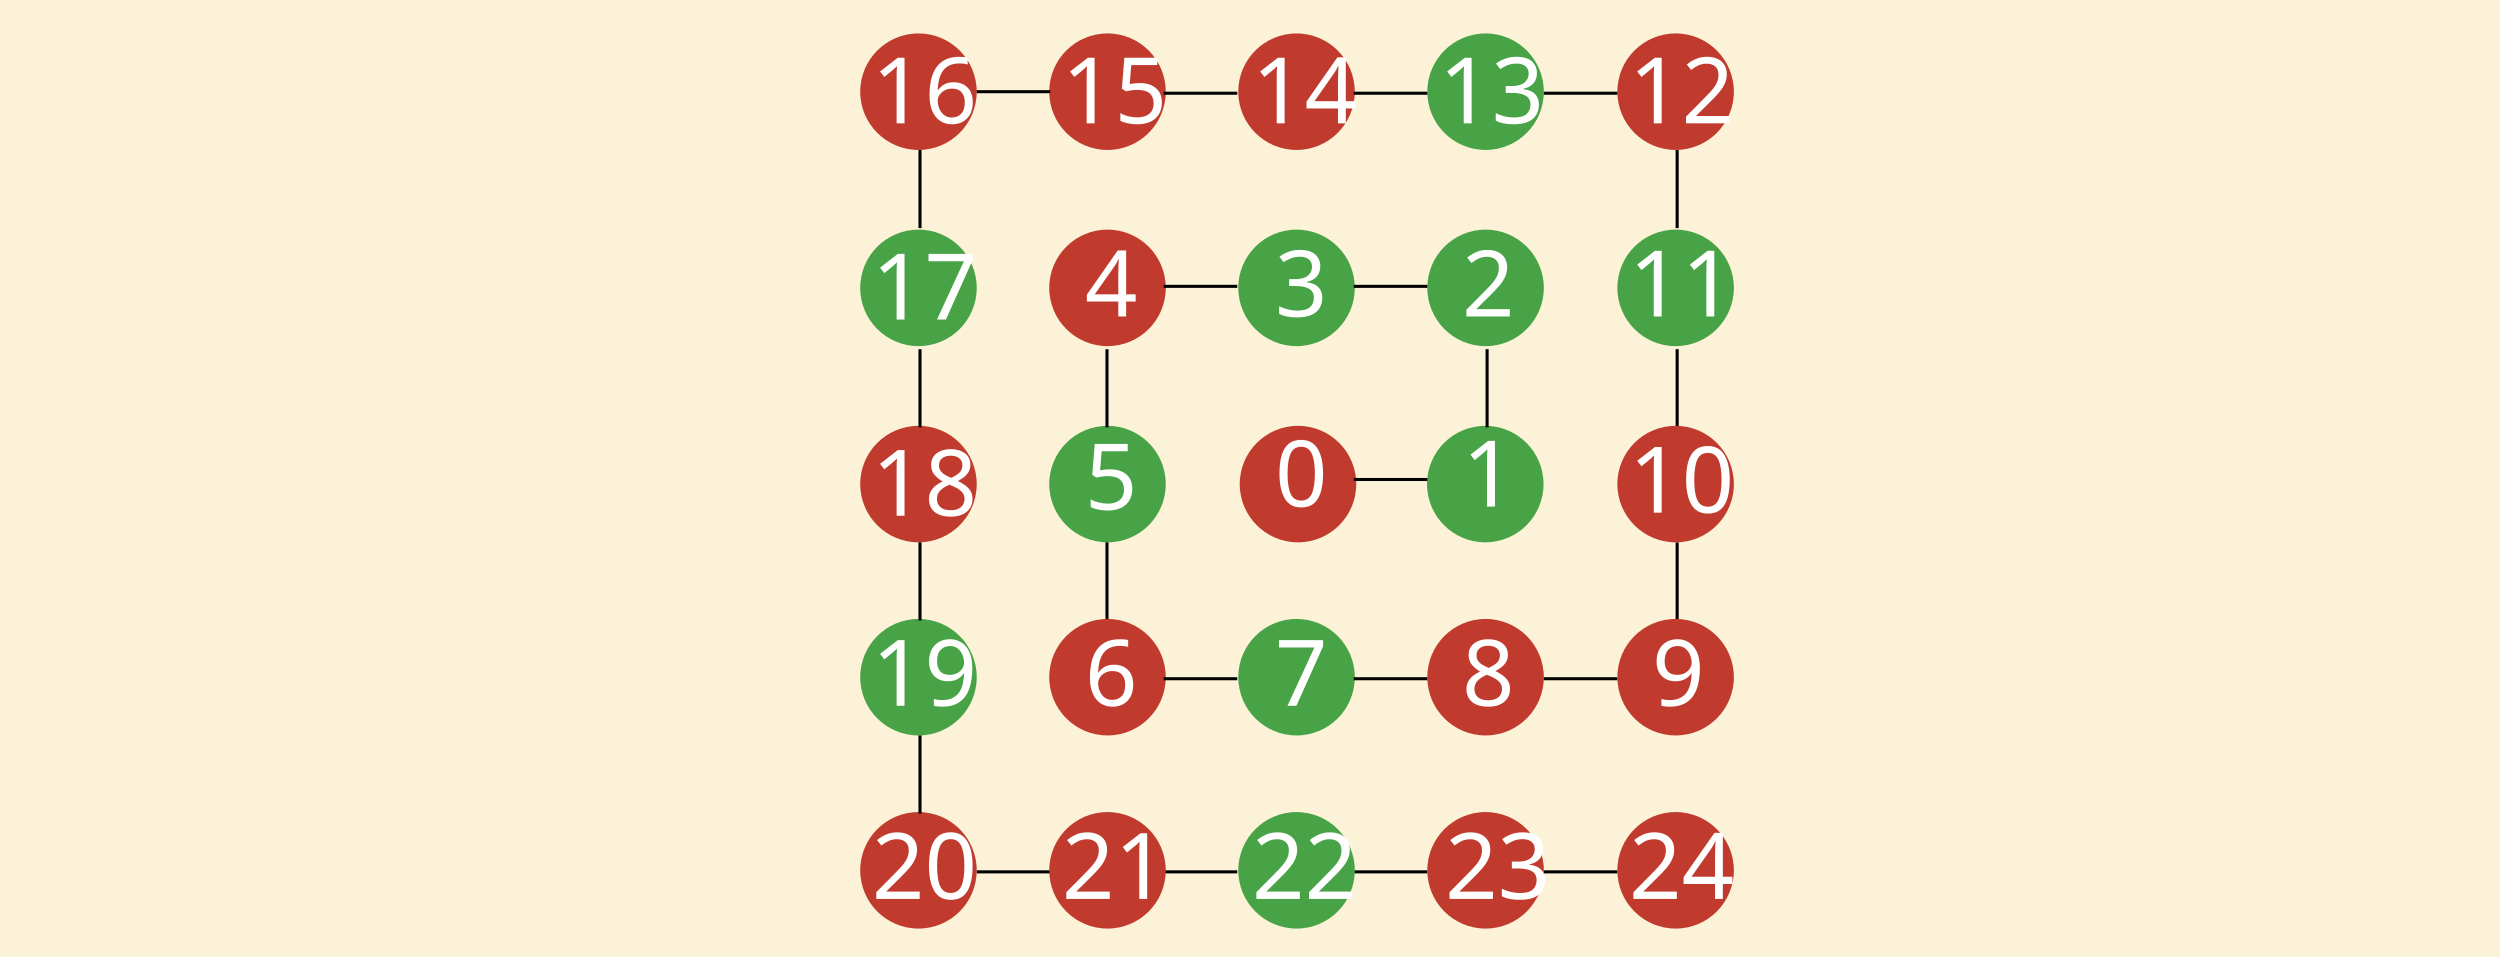
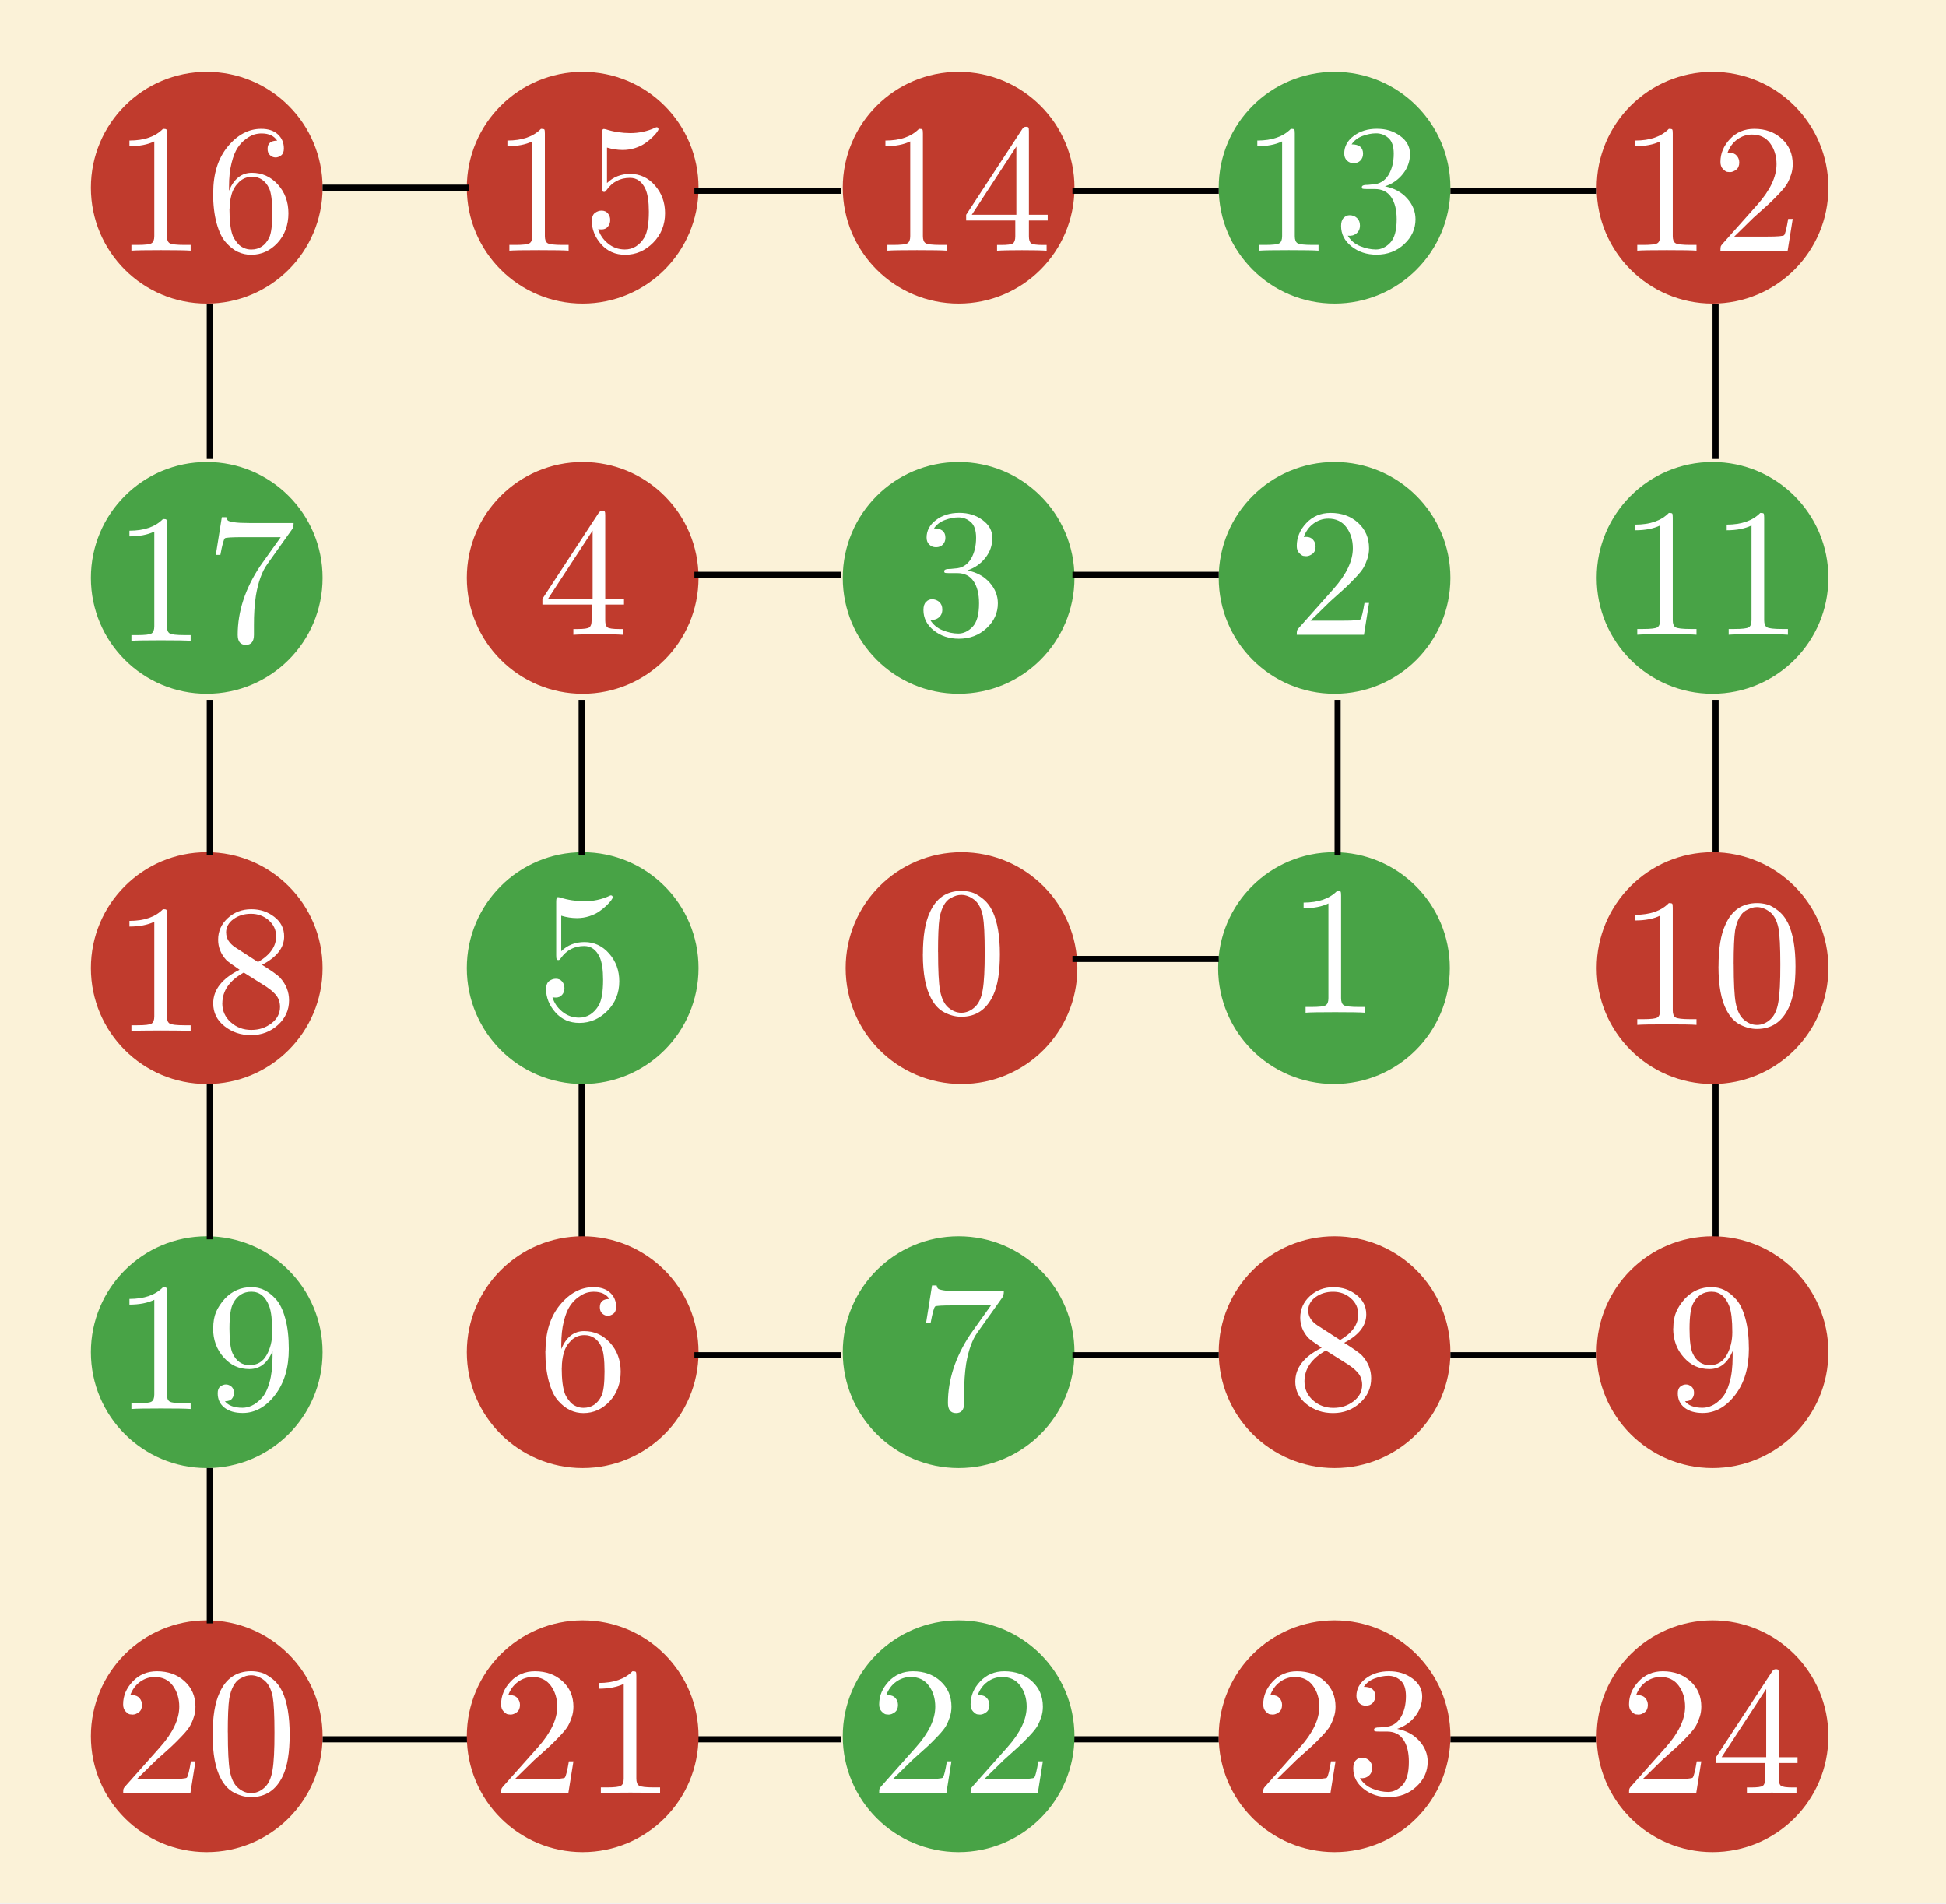
- <svg xmlns="http://www.w3.org/2000/svg" id="Ebene_1" data-name="Ebene 1" viewBox="0 0 930 356">
-   <defs>
-     <style>
-       .cls-1 {
-         fill: #48a346;
-       }
- 
-       .cls-2 {
-         fill: #fff;
-         font-family: CMUSerif-Roman, 'CMU Serif';
-         font-size: 34.21px;
-       }
- 
-       .cls-3 {
-         fill: #c03b2d;
-       }
- 
-       .cls-4 {
-         fill: #fbf2d8;
-       }
-     </style>
-   </defs>
-   <rect class="cls-4" width="930" height="356" />
-   <circle class="cls-3" cx="341.67" cy="34.11" r="21.67" />
-   <circle class="cls-3" cx="411.99" cy="34.11" r="21.67" />
-   <circle class="cls-3" cx="482.31" cy="34.11" r="21.67" />
-   <circle class="cls-1" cx="552.63" cy="34.11" r="21.67" />
-   <circle class="cls-1" cx="341.67" cy="107.09" r="21.67" />
-   <circle class="cls-3" cx="411.99" cy="107.09" r="21.67" />
-   <circle class="cls-1" cx="482.31" cy="107.09" r="21.67" />
-   <circle class="cls-1" cx="552.63" cy="107.09" r="21.67" />
-   <circle class="cls-3" cx="341.67" cy="180.08" r="21.67" />
-   <circle class="cls-1" cx="411.99" cy="180.08" r="21.67" />
-   <circle class="cls-3" cx="482.85" cy="180.08" r="21.67" />
-   <circle class="cls-1" cx="552.52" cy="180.08" r="21.67" />
-   <rect x="363.33" y="33.54" width="27.37" height="1.14" />
-   <rect x="363.33" y="323.76" width="27.37" height="1.14" />
-   <rect x="341.67" y="55.78" width="1.14" height="29.08" />
-   <rect x="623.33" y="55.78" width="1.14" height="29.08" />
-   <rect x="341.67" y="129.9" width="1.14" height="29.08" />
-   <rect x="552.63" y="129.9" width="1.14" height="29.08" />
-   <rect x="411.23" y="129.9" width="1.14" height="29.08" />
-   <rect x="411.23" y="201.74" width="1.14" height="29.08" />
-   <rect x="623.33" y="129.9" width="1.14" height="29.08" />
-   <rect x="623.33" y="201.74" width="1.14" height="29.08" />
-   <circle class="cls-1" cx="341.67" cy="251.92" r="21.67" />
-   <circle class="cls-3" cx="411.99" cy="251.92" r="21.67" />
-   <circle class="cls-1" cx="482.31" cy="251.92" r="21.67" />
-   <circle class="cls-3" cx="552.63" cy="251.92" r="21.67" />
-   <rect x="341.67" y="201.74" width="1.14" height="29.08" />
-   <rect x="432.89" y="34.11" width="27.37" height="1.14" />
-   <rect x="503.6" y="34.11" width="27.37" height="1.14" />
-   <rect x="503.6" y="177.8" width="27.37" height="1.14" />
-   <rect x="503.6" y="105.95" width="27.37" height="1.14" />
-   <rect x="432.89" y="105.95" width="27.37" height="1.14" />
-   <rect x="432.89" y="251.92" width="27.37" height="1.14" />
-   <rect x="503.6" y="251.92" width="27.37" height="1.14" />
-   <rect x="574.3" y="251.92" width="27.37" height="1.14" />
-   <rect x="432.89" y="323.76" width="27.37" height="1.14" />
-   <rect x="503.6" y="323.76" width="27.37" height="1.14" />
-   <rect x="574.3" y="323.76" width="27.37" height="1.14" />
-   <circle class="cls-3" cx="623.33" cy="34.11" r="21.67" />
-   <circle class="cls-1" cx="623.33" cy="107.09" r="21.67" />
-   <circle class="cls-3" cx="623.33" cy="180.08" r="21.67" />
-   <circle class="cls-3" cx="623.33" cy="251.92" r="21.67" />
-   <circle class="cls-3" cx="341.67" cy="323.76" r="21.67" />
-   <circle class="cls-3" cx="411.99" cy="323.76" r="21.67" />
-   <circle class="cls-1" cx="482.31" cy="323.76" r="21.67" />
-   <circle class="cls-3" cx="552.63" cy="323.76" r="21.67" />
-   <rect x="341.67" y="273.58" width="1.14" height="29.08" />
-   <circle class="cls-3" cx="623.33" cy="323.76" r="21.67" />
-   <rect x="574.3" y="34.11" width="27.37" height="1.14" />
-   <text class="cls-2" transform="translate(474.29 188.43)">
-     <tspan x="0" y="0">0</tspan>
-   </text>
-   <text class="cls-2" transform="translate(543.97 188.43)">
-     <tspan x="0" y="0">1</tspan>
-   </text>
-   <text class="cls-2" transform="translate(543.86 117.73)">
-     <tspan x="0" y="0">2</tspan>
-   </text>
-   <text class="cls-2" transform="translate(474.29 117.73)">
-     <tspan x="0" y="0">3</tspan>
-   </text>
-   <text class="cls-2" transform="translate(403.59 117.73)">
-     <tspan x="0" y="0">4</tspan>
-   </text>
-   <text class="cls-2" transform="translate(403.59 189.57)">
-     <tspan x="0" y="0">5</tspan>
-   </text>
-   <text class="cls-2" transform="translate(403.59 262.55)">
-     <tspan x="0" y="0">6</tspan>
-   </text>
-   <text class="cls-2" transform="translate(474.29 262.55)">
-     <tspan x="0" y="0">7</tspan>
-   </text>
-   <text class="cls-2" transform="translate(543.86 262.55)">
-     <tspan x="0" y="0">8</tspan>
-   </text>
-   <text class="cls-2" transform="translate(614.56 262.55)">
-     <tspan x="0" y="0">9</tspan>
-   </text>
-   <text class="cls-2" transform="translate(606 190.71)">
-     <tspan x="0" y="0">10</tspan>
-   </text>
-   <text class="cls-2" transform="translate(606 117.73)">
-     <tspan x="0" y="0">11</tspan>
-   </text>
-   <text class="cls-2" transform="translate(606 45.89)">
-     <tspan x="0" y="0">12</tspan>
-   </text>
-   <text class="cls-2" transform="translate(535.3 45.89)">
-     <tspan x="0" y="0">13</tspan>
-   </text>
-   <text class="cls-2" transform="translate(465.74 45.89)">
-     <tspan x="0" y="0">14</tspan>
-   </text>
-   <text class="cls-2" transform="translate(395.04 45.89)">
-     <tspan x="0" y="0">15</tspan>
-   </text>
-   <text class="cls-2" transform="translate(324.34 45.89)">
-     <tspan x="0" y="0">16</tspan>
-   </text>
-   <text class="cls-2" transform="translate(324.34 118.87)">
-     <tspan x="0" y="0">17</tspan>
-   </text>
-   <text class="cls-2" transform="translate(324.34 191.85)">
-     <tspan x="0" y="0">18</tspan>
-   </text>
-   <text class="cls-2" transform="translate(324.34 262.55)">
-     <tspan x="0" y="0">19</tspan>
-   </text>
-   <text class="cls-2" transform="translate(324.34 334.4)">
-     <tspan x="0" y="0">20</tspan>
-   </text>
-   <text class="cls-2" transform="translate(395.04 334.4)">
-     <tspan x="0" y="0">21</tspan>
-   </text>
-   <text class="cls-2" transform="translate(465.74 334.4)">
-     <tspan x="0" y="0">22</tspan>
-   </text>
-   <text class="cls-2" transform="translate(537.58 334.4)">
-     <tspan x="0" y="0">23</tspan>
-   </text>
-   <text class="cls-2" transform="translate(606 334.4)">
-     <tspan x="0" y="0">24</tspan>
-   </text>
+ <svg xmlns="http://www.w3.org/2000/svg" id="Ebene_1" data-name="Ebene 1" viewBox="0 0 364 356">
+   <rect width="364" height="356" fill="#fbf2d8" />
+   <circle cx="38.67" cy="35.11" r="21.67" fill="#c03b2d" />
+   <circle cx="108.99" cy="35.11" r="21.67" fill="#c03b2d" />
+   <circle cx="179.31" cy="35.11" r="21.67" fill="#c03b2d" />
+   <circle cx="249.63" cy="35.11" r="21.67" fill="#48a346" />
+   <circle cx="38.67" cy="108.09" r="21.67" fill="#48a346" />
+   <circle cx="108.99" cy="108.09" r="21.67" fill="#c03b2d" />
+   <circle cx="179.31" cy="108.09" r="21.67" fill="#48a346" />
+   <circle cx="249.63" cy="108.09" r="21.67" fill="#48a346" />
+   <circle cx="38.67" cy="181.08" r="21.67" fill="#c03b2d" />
+   <circle cx="108.99" cy="181.08" r="21.67" fill="#48a346" />
+   <circle cx="179.85" cy="181.08" r="21.67" fill="#c03b2d" />
+   <circle cx="249.52" cy="181.08" r="21.67" fill="#48a346" />
+   <rect x="60.33" y="34.54" width="27.37" height="1.14" />
+   <rect x="60.33" y="324.76" width="27.37" height="1.14" />
+   <rect x="38.67" y="56.78" width="1.14" height="29.08" />
+   <rect x="320.33" y="56.78" width="1.14" height="29.08" />
+   <rect x="38.67" y="130.9" width="1.14" height="29.08" />
+   <rect x="249.63" y="130.9" width="1.14" height="29.08" />
+   <rect x="108.23" y="130.9" width="1.14" height="29.08" />
+   <rect x="108.23" y="202.74" width="1.14" height="29.08" />
+   <rect x="320.33" y="130.9" width="1.14" height="29.08" />
+   <rect x="320.33" y="202.74" width="1.14" height="29.08" />
+   <circle cx="38.67" cy="252.92" r="21.67" fill="#48a346" />
+   <circle cx="108.99" cy="252.92" r="21.67" fill="#c03b2d" />
+   <circle cx="179.31" cy="252.92" r="21.67" fill="#48a346" />
+   <circle cx="249.63" cy="252.92" r="21.67" fill="#c03b2d" />
+   <rect x="38.67" y="202.74" width="1.14" height="29.08" />
+   <rect x="129.89" y="35.11" width="27.37" height="1.14" />
+   <rect x="200.6" y="35.11" width="27.37" height="1.14" />
+   <rect x="200.6" y="178.8" width="27.37" height="1.14" />
+   <rect x="200.6" y="106.95" width="27.37" height="1.14" />
+   <rect x="129.89" y="106.95" width="27.37" height="1.14" />
+   <rect x="129.89" y="252.92" width="27.37" height="1.14" />
+   <rect x="200.6" y="252.92" width="27.37" height="1.14" />
+   <rect x="271.3" y="252.92" width="27.37" height="1.14" />
+   <rect x="129.89" y="324.76" width="27.37" height="1.14" />
+   <rect x="200.6" y="324.76" width="27.37" height="1.14" />
+   <rect x="271.3" y="324.76" width="27.37" height="1.14" />
+   <circle cx="320.33" cy="35.11" r="21.67" fill="#c03b2d" />
+   <circle cx="320.33" cy="108.09" r="21.67" fill="#48a346" />
+   <circle cx="320.33" cy="181.08" r="21.67" fill="#c03b2d" />
+   <circle cx="320.33" cy="252.92" r="21.67" fill="#c03b2d" />
+   <circle cx="38.67" cy="324.76" r="21.67" fill="#c03b2d" />
+   <circle cx="108.99" cy="324.76" r="21.67" fill="#c03b2d" />
+   <circle cx="179.31" cy="324.76" r="21.67" fill="#48a346" />
+   <circle cx="249.63" cy="324.76" r="21.67" fill="#c03b2d" />
+   <rect x="38.67" y="274.58" width="1.14" height="29.08" />
+   <circle cx="320.33" cy="324.76" r="21.67" fill="#c03b2d" />
+   <rect x="271.3" y="35.11" width="27.37" height="1.14" />
+   <path d="M172.63,178.49c0-3.35.42-5.94,1.27-7.77,1.18-2.72,3.16-4.08,5.95-4.08.59,0,1.19.08,1.81.24.62.16,1.32.55,2.1,1.16.79.61,1.42,1.42,1.9,2.42.91,1.94,1.37,4.61,1.37,8.02s-.42,5.9-1.27,7.72c-1.24,2.65-3.22,3.98-5.95,3.98-1.03,0-2.06-.26-3.1-.78-1.04-.52-1.89-1.41-2.55-2.67-1.02-1.88-1.54-4.63-1.54-8.24ZM175.47,178.07c0,3.44.12,5.85.37,7.22.28,1.48.8,2.54,1.56,3.18.76.64,1.57.96,2.41.96.91,0,1.75-.34,2.51-1.03s1.26-1.77,1.5-3.25c.26-1.46.38-3.82.37-7.08,0-3.17-.11-5.4-.33-6.67-.3-1.48-.85-2.52-1.65-3.12s-1.59-.89-2.4-.89c-.3,0-.61.04-.93.13-.32.09-.7.26-1.16.52-.46.26-.86.7-1.21,1.34-.35.63-.61,1.43-.78,2.39-.18,1.24-.27,3.34-.27,6.3Z" fill="#fff" />
+   <path d="M243.84,169.9v-1.07c2.76,0,4.86-.73,6.28-2.19.36,0,.58.04.64.13.06.09.09.34.09.75v19.18c0,.68.17,1.12.52,1.33.35.21,1.28.32,2.79.32h1.13v1.07c-.8-.07-2.65-.1-5.55-.1s-4.74.03-5.53.1v-1.07h1.08c1.44,0,2.33-.1,2.67-.31.35-.21.52-.65.52-1.34v-17.71c-1.24.6-2.79.9-4.66.9Z" fill="#fff" />
+   <path d="M242.56,118.73c0-.41.02-.68.06-.8.04-.12.14-.28.32-.47l6.51-7.32c2.4-2.7,3.6-5.23,3.6-7.58,0-1.52-.4-2.83-1.2-3.92-.8-1.09-1.93-1.63-3.39-1.63-1,0-1.91.3-2.75.91-.84.61-1.45,1.45-1.84,2.53.07-.02.21-.03.44-.03.56,0,.99.18,1.3.54.31.36.47.78.47,1.26,0,.62-.19,1.08-.58,1.37s-.77.45-1.16.45c-.15,0-.33-.02-.53-.05-.2-.03-.46-.21-.78-.53-.32-.32-.47-.77-.47-1.34,0-1.59.6-3.02,1.79-4.28,1.2-1.27,2.71-1.9,4.54-1.9,2.07,0,3.79.62,5.15,1.86s2.04,2.83,2.04,4.76c0,.68-.1,1.33-.31,1.95-.21.62-.44,1.17-.71,1.65-.27.48-.77,1.1-1.5,1.87s-1.39,1.43-1.97,1.97-1.54,1.4-2.85,2.56l-3.6,3.53h6.12c1.99,0,3.06-.09,3.22-.27.22-.32.47-1.34.75-3.04h.85l-.95,5.95h-12.58Z" fill="#fff" />
+   <path d="M172.73,114.1c0-.69.16-1.19.49-1.52.32-.33.69-.49,1.11-.49.53,0,.98.17,1.36.51.38.34.57.81.57,1.41,0,.64-.22,1.14-.67,1.5-.45.36-.98.49-1.61.41.55.91,1.33,1.57,2.35,1.97,1.01.41,1.99.61,2.93.61s1.87-.42,2.67-1.27c.8-.85,1.2-2.31,1.2-4.38,0-1.75-.34-3.13-1.03-4.14-.69-1.01-1.71-1.51-3.06-1.51h-1.51c-.39,0-.64-.02-.75-.05-.11-.03-.17-.14-.17-.32,0-.21.21-.34.62-.39.35,0,.79-.03,1.34-.1,1.33-.04,2.35-.65,3.05-1.81.64-1.08.96-2.39.96-3.94,0-1.38-.33-2.36-1-2.94-.66-.58-1.43-.87-2.29-.87-.81,0-1.65.16-2.54.49s-1.57.85-2.05,1.57c1.43,0,2.14.58,2.14,1.75,0,.51-.16.93-.48,1.27-.32.33-.75.5-1.27.5s-.93-.16-1.26-.49c-.34-.32-.51-.76-.51-1.32,0-1.29.58-2.39,1.76-3.28s2.62-1.34,4.35-1.34,3.11.44,4.34,1.33,1.85,2.01,1.85,3.37-.43,2.6-1.3,3.71c-.87,1.11-2,1.9-3.38,2.36,1.74.34,3.13,1.1,4.16,2.26,1.04,1.17,1.55,2.46,1.55,3.89,0,1.79-.7,3.34-2.11,4.65-1.41,1.31-3.13,1.97-5.19,1.97-1.81,0-3.37-.51-4.67-1.54-1.3-1.03-1.95-2.31-1.95-3.84Z" fill="#fff" />
+   <path d="M101.46,113.08v-1.07l10.51-16.05c.18-.28.41-.41.69-.4.26,0,.41.05.47.15s.08.35.08.73v15.57h3.51v1.07h-3.51v2.96c0,.65.14,1.09.41,1.3s1,.32,2.18.32h.72v1.07c-.94-.07-2.47-.1-4.6-.1s-3.73.03-4.67.1v-1.07h.74c1.21,0,1.96-.1,2.24-.31.29-.21.43-.64.43-1.31v-2.96h-9.19ZM102.51,112.01h8.34v-12.76l-8.34,12.76Z" fill="#fff" />
+   <path d="M102.16,184.97c0-.72.2-1.21.59-1.49.4-.28.8-.41,1.22-.41.49,0,.89.17,1.18.52.29.35.43.76.43,1.24s-.14.9-.43,1.24c-.29.35-.68.52-1.18.52-.28,0-.49-.02-.63-.07.3,1.04.9,1.94,1.81,2.69.91.75,1.97,1.13,3.17,1.13,1.53,0,2.75-.76,3.67-2.27.55-.98.82-2.58.82-4.8,0-1.86-.21-3.26-.62-4.19-.64-1.42-1.61-2.13-2.91-2.13-1.85,0-3.32.77-4.41,2.32-.12.19-.25.3-.39.31-.2,0-.32-.06-.37-.19s-.07-.36-.07-.71v-10.06c0-.54.11-.81.33-.81.09,0,.23.02.42.07,1.44.46,2.95.69,4.54.7,1.64,0,3.19-.33,4.66-1,.11-.07.2-.1.27-.1.22,0,.34.13.35.38,0,.09-.09.27-.28.54-.19.27-.48.59-.87.97-.39.38-.84.74-1.35,1.1-.51.36-1.13.66-1.87.9-.74.24-1.51.36-2.32.36-.97,0-1.95-.15-2.94-.45v6.64c1.18-1.14,2.63-1.71,4.35-1.71,1.82,0,3.36.72,4.62,2.16,1.26,1.44,1.89,3.16,1.89,5.17,0,2.19-.74,4.04-2.23,5.54s-3.23,2.25-5.23,2.25c-1.84,0-3.34-.66-4.5-1.98-1.16-1.32-1.74-2.78-1.74-4.37Z" fill="#fff" />
+   <path d="M102.03,252.74c0-3.58.91-6.48,2.73-8.68s3.91-3.3,6.25-3.3c1.34,0,2.38.35,3.12,1.04.75.69,1.12,1.57,1.12,2.64,0,.59-.17,1.02-.51,1.28-.34.26-.69.39-1.04.39-.39,0-.73-.14-1.04-.42s-.46-.67-.46-1.18c0-1.03.6-1.54,1.79-1.54-.57-.9-1.55-1.35-2.92-1.35-.44,0-.89.06-1.34.19s-.97.4-1.56.83c-.59.42-1.11.97-1.56,1.64-.45.67-.84,1.63-1.15,2.89-.32,1.26-.47,2.71-.47,4.34v.82c.93-2.24,2.36-3.35,4.27-3.35,1.91,0,3.53.73,4.85,2.18,1.32,1.45,1.99,3.25,1.99,5.4s-.68,4.06-2.05,5.54c-1.37,1.47-3.01,2.21-4.93,2.21-.86,0-1.69-.18-2.47-.54-.78-.36-1.53-.96-2.26-1.78s-1.3-2.03-1.73-3.61c-.43-1.58-.65-3.46-.65-5.63ZM105.07,255.81c0,2.24.21,3.89.63,4.96.07.18.18.39.33.63.15.24.36.53.63.84.27.32.62.58,1.06.78.44.21.91.31,1.42.31,1.51,0,2.63-.74,3.36-2.22.39-.82.58-2.35.58-4.59s-.2-3.84-.61-4.67c-.69-1.41-1.75-2.12-3.15-2.12-.97,0-1.79.33-2.46.98s-1.14,1.42-1.39,2.3c-.25.88-.38,1.81-.38,2.79Z" fill="#fff" />
+   <path d="M173.22,247.47l1.12-7.03h.85c.06.28.15.48.27.6.11.12.49.23,1.13.33.64.1,1.6.15,2.9.15h8.28c0,.52-.1.92-.3,1.2l-4.63,6.5c-.98,1.37-1.69,3.32-2.12,5.85-.26,1.69-.38,3.56-.37,5.61v1.74c0,1.26-.51,1.89-1.52,1.89s-1.52-.63-1.52-1.89c0-4.35,1.4-8.64,4.21-12.86.3-.43,1-1.43,2.11-2.97s1.68-2.36,1.73-2.42h-7.08c-2.07,0-3.19.07-3.36.2-.22.2-.51,1.24-.85,3.11h-.85Z" fill="#fff" />
+   <path d="M242.29,258.38c0-2.55,1.64-4.65,4.93-6.29-1.41-.96-2.25-1.57-2.51-1.85-1-1.11-1.5-2.36-1.5-3.76,0-1.59.6-2.94,1.81-4.05,1.21-1.11,2.67-1.66,4.38-1.66s3.07.47,4.31,1.42,1.85,2.17,1.85,3.67c0,2.11-1.38,3.88-4.14,5.31,1.83,1.14,2.96,1.94,3.39,2.42,1.11,1.23,1.67,2.64,1.67,4.21,0,1.83-.7,3.37-2.11,4.63-1.4,1.26-3.07,1.88-5.01,1.88s-3.55-.55-4.96-1.66c-1.41-1.1-2.12-2.53-2.12-4.27ZM244,258.38c0,1.41.53,2.59,1.59,3.54,1.06.95,2.34,1.42,3.82,1.42s2.69-.41,3.77-1.23c1.07-.82,1.61-1.85,1.61-3.07,0-.48-.08-.92-.24-1.34-.16-.41-.4-.78-.72-1.11-.32-.33-.57-.57-.77-.72-.19-.15-.48-.35-.84-.61l-4.21-2.65c-2.67,1.48-4.01,3.41-4.01,5.78ZM244.71,245.14c0,1.09.57,2.01,1.72,2.77l4.24,2.74c2.26-1.32,3.39-2.92,3.39-4.79,0-1.21-.46-2.22-1.39-3.03-.92-.81-2.03-1.21-3.31-1.21s-2.35.33-3.27.99c-.92.66-1.39,1.51-1.39,2.53Z" fill="#fff" />
+   <path d="M312.99,248.49c0-1.22.18-2.24.53-3.08.35-.83.9-1.66,1.64-2.49,1.36-1.44,3.01-2.16,4.98-2.16.85,0,1.65.18,2.4.54.75.36,1.49.94,2.21,1.75.72.81,1.3,2.01,1.73,3.6.44,1.59.65,3.48.65,5.67,0,3.52-.86,6.39-2.58,8.62-1.72,2.23-3.74,3.35-6.05,3.35-1.43,0-2.57-.33-3.41-.99-.84-.66-1.26-1.56-1.26-2.7,0-.59.17-1.01.49-1.26s.68-.38,1.05-.38.73.14,1.04.41c.3.27.46.66.46,1.16,0,.41-.12.78-.37,1.09-.25.32-.69.48-1.32.48.64.81,1.74,1.22,3.28,1.22.58,0,1.15-.13,1.73-.39.58-.26,1.18-.71,1.8-1.35.63-.64,1.13-1.63,1.52-2.97s.58-2.95.58-4.83v-1.08c-.93,2.26-2.37,3.38-4.34,3.38s-3.5-.73-4.81-2.2c-1.31-1.47-1.97-3.27-1.97-5.41ZM316.03,248.53c0,2.27.2,3.82.61,4.66.69,1.44,1.75,2.16,3.15,2.16s2.47-.62,3.18-1.87c.71-1.25,1.06-2.68,1.06-4.3,0-2.25-.19-3.86-.56-4.85-.69-1.81-1.8-2.72-3.33-2.72s-2.67.72-3.42,2.16c-.46.85-.69,2.43-.69,4.74Z" fill="#fff" />
+   <g>
+     <path d="M305.88,172.18v-1.07c2.76,0,4.86-.73,6.28-2.19.36,0,.58.04.64.13.06.09.09.34.09.75v19.18c0,.68.17,1.12.52,1.33.35.21,1.28.32,2.79.32h1.13v1.07c-.8-.07-2.65-.1-5.55-.1s-4.74.03-5.53.1v-1.07h1.08c1.44,0,2.33-.1,2.67-.31.35-.21.52-.65.52-1.34v-17.71c-1.24.6-2.79.9-4.66.9Z" fill="#fff" />
+     <path d="M321.45,180.77c0-3.35.42-5.94,1.27-7.77,1.18-2.72,3.16-4.08,5.95-4.08.59,0,1.19.08,1.81.24.62.16,1.32.55,2.1,1.16.79.61,1.42,1.42,1.9,2.42.91,1.94,1.37,4.61,1.37,8.02s-.42,5.9-1.27,7.72c-1.24,2.65-3.22,3.98-5.95,3.98-1.03,0-2.06-.26-3.1-.78-1.04-.52-1.89-1.41-2.55-2.67-1.02-1.88-1.54-4.63-1.54-8.24ZM324.29,180.35c0,3.44.12,5.85.37,7.22.28,1.48.8,2.54,1.56,3.18.76.64,1.57.96,2.41.96.91,0,1.75-.34,2.51-1.03s1.26-1.77,1.5-3.25c.26-1.46.38-3.82.37-7.08,0-3.17-.11-5.4-.33-6.67-.3-1.48-.85-2.52-1.65-3.12s-1.59-.89-2.4-.89c-.3,0-.61.04-.93.13-.32.09-.7.26-1.16.52-.46.26-.86.7-1.21,1.34-.35.63-.61,1.43-.78,2.39-.18,1.24-.27,3.34-.27,6.3Z" fill="#fff" />
+   </g>
+   <g>
+     <path d="M305.88,99.2v-1.07c2.76,0,4.86-.73,6.28-2.19.36,0,.58.04.64.13.06.09.09.34.09.75v19.18c0,.68.17,1.12.52,1.33.35.21,1.28.32,2.79.32h1.13v1.07c-.8-.07-2.65-.1-5.55-.1s-4.74.03-5.53.1v-1.07h1.08c1.44,0,2.33-.1,2.67-.31.35-.21.52-.65.52-1.34v-17.71c-1.24.6-2.79.9-4.66.9Z" fill="#fff" />
+     <path d="M322.98,99.2v-1.07c2.76,0,4.86-.73,6.28-2.19.36,0,.58.04.64.13.06.09.09.34.09.75v19.18c0,.68.17,1.12.52,1.33.35.21,1.28.32,2.79.32h1.13v1.07c-.8-.07-2.65-.1-5.55-.1s-4.74.03-5.53.1v-1.07h1.08c1.44,0,2.33-.1,2.67-.31.35-.21.52-.65.52-1.34v-17.71c-1.24.6-2.79.9-4.66.9Z" fill="#fff" />
+   </g>
+   <g>
+     <path d="M305.88,27.36v-1.07c2.76,0,4.86-.73,6.28-2.19.36,0,.58.04.64.13.06.09.09.34.09.75v19.18c0,.68.17,1.12.52,1.33.35.21,1.28.32,2.79.32h1.13v1.07c-.8-.07-2.65-.1-5.55-.1s-4.74.03-5.53.1v-1.07h1.08c1.44,0,2.33-.1,2.67-.31.35-.21.52-.65.52-1.34v-17.71c-1.24.6-2.79.9-4.66.9Z" fill="#fff" />
+     <path d="M321.81,46.89c0-.41.02-.68.06-.8.04-.12.14-.28.32-.47l6.51-7.32c2.4-2.7,3.6-5.23,3.6-7.58,0-1.52-.4-2.83-1.2-3.92-.8-1.09-1.93-1.63-3.39-1.63-1,0-1.91.3-2.75.91-.84.61-1.45,1.45-1.84,2.53.07-.02.21-.03.44-.03.56,0,.99.18,1.3.54.31.36.47.78.47,1.26,0,.62-.19,1.08-.58,1.37s-.77.45-1.16.45c-.15,0-.33-.02-.53-.05-.2-.03-.46-.21-.78-.53-.32-.32-.47-.77-.47-1.34,0-1.59.6-3.02,1.79-4.28,1.2-1.27,2.71-1.9,4.54-1.9,2.07,0,3.79.62,5.15,1.86s2.04,2.83,2.04,4.76c0,.68-.1,1.33-.31,1.95-.21.62-.44,1.17-.71,1.65-.27.48-.77,1.1-1.5,1.87s-1.39,1.43-1.97,1.97-1.54,1.4-2.85,2.56l-3.6,3.53h6.12c1.99,0,3.06-.09,3.22-.27.22-.32.47-1.34.75-3.04h.85l-.95,5.95h-12.58Z" fill="#fff" />
+   </g>
+   <g>
+     <path d="M235.18,27.36v-1.07c2.76,0,4.86-.73,6.28-2.19.36,0,.58.04.64.13.06.09.09.34.09.75v19.18c0,.68.17,1.12.52,1.33.35.21,1.28.32,2.79.32h1.13v1.07c-.8-.07-2.65-.1-5.55-.1s-4.74.03-5.53.1v-1.07h1.08c1.44,0,2.33-.1,2.67-.31.35-.21.52-.65.52-1.34v-17.71c-1.24.6-2.79.9-4.66.9Z" fill="#fff" />
+     <path d="M250.85,42.26c0-.69.16-1.19.49-1.52.32-.33.69-.49,1.11-.49.53,0,.98.17,1.36.51.38.34.57.81.57,1.41,0,.64-.22,1.14-.67,1.5-.45.36-.98.49-1.61.41.55.91,1.33,1.57,2.35,1.97,1.01.41,1.99.61,2.93.61s1.87-.42,2.67-1.27c.8-.85,1.2-2.31,1.2-4.38,0-1.75-.34-3.13-1.03-4.14-.69-1.01-1.71-1.51-3.06-1.51h-1.51c-.39,0-.64-.02-.75-.05-.11-.03-.17-.14-.17-.32,0-.21.21-.34.62-.39.35,0,.79-.03,1.34-.1,1.33-.04,2.35-.65,3.05-1.81.64-1.08.96-2.39.96-3.94,0-1.38-.33-2.36-1-2.94-.66-.58-1.43-.87-2.29-.87-.81,0-1.65.16-2.54.49s-1.57.85-2.05,1.57c1.43,0,2.14.58,2.14,1.75,0,.51-.16.93-.48,1.27-.32.33-.75.5-1.27.5s-.93-.16-1.26-.49c-.34-.32-.51-.76-.51-1.32,0-1.29.58-2.39,1.76-3.28s2.62-1.34,4.35-1.34,3.11.44,4.34,1.33,1.85,2.01,1.85,3.37-.43,2.6-1.3,3.71c-.87,1.11-2,1.9-3.38,2.36,1.74.34,3.13,1.1,4.16,2.26,1.04,1.17,1.55,2.46,1.55,3.89,0,1.79-.7,3.34-2.11,4.65-1.41,1.31-3.13,1.97-5.19,1.97-1.81,0-3.37-.51-4.67-1.54-1.3-1.03-1.95-2.31-1.95-3.84Z" fill="#fff" />
+   </g>
+   <g>
+     <path d="M165.62,27.36v-1.07c2.76,0,4.86-.73,6.28-2.19.36,0,.58.04.64.13.06.09.09.34.09.75v19.18c0,.68.17,1.12.52,1.33.35.21,1.28.32,2.79.32h1.13v1.07c-.8-.07-2.65-.1-5.55-.1s-4.74.03-5.53.1v-1.07h1.08c1.44,0,2.33-.1,2.67-.31.35-.21.52-.65.52-1.34v-17.71c-1.24.6-2.79.9-4.66.9Z" fill="#fff" />
+     <path d="M180.72,41.24v-1.07l10.51-16.05c.18-.28.41-.41.68-.4.26,0,.41.05.47.15s.08.35.08.73v15.57h3.51v1.07h-3.51v2.96c0,.65.14,1.09.41,1.3.27.21,1,.32,2.18.32h.72v1.07c-.94-.07-2.47-.1-4.6-.1s-3.73.03-4.67.1v-1.07h.74c1.21,0,1.96-.1,2.24-.31s.43-.64.43-1.31v-2.96h-9.19ZM181.77,40.17h8.34v-12.76l-8.34,12.76Z" fill="#fff" />
+   </g>
+   <g>
+     <path d="M94.91,27.36v-1.07c2.76,0,4.86-.73,6.28-2.19.36,0,.58.04.64.13.06.09.09.34.09.75v19.18c0,.68.17,1.12.52,1.33s1.28.32,2.79.32h1.13v1.07c-.8-.07-2.65-.1-5.55-.1s-4.74.03-5.53.1v-1.07h1.09c1.44,0,2.33-.1,2.67-.31.35-.21.52-.65.52-1.34v-17.71c-1.24.6-2.79.9-4.66.9Z" fill="#fff" />
+     <path d="M110.72,41.29c0-.72.2-1.21.59-1.49.4-.28.8-.41,1.22-.41.49,0,.89.17,1.18.52.29.35.43.76.43,1.24s-.14.9-.43,1.24c-.29.35-.68.52-1.18.52-.28,0-.49-.02-.63-.07.3,1.04.9,1.94,1.81,2.69.91.75,1.97,1.13,3.17,1.13,1.53,0,2.75-.76,3.67-2.27.55-.98.82-2.58.82-4.8,0-1.86-.21-3.26-.62-4.19-.64-1.42-1.61-2.13-2.91-2.13-1.85,0-3.32.77-4.41,2.32-.12.19-.25.3-.39.31-.2,0-.32-.06-.37-.19s-.07-.36-.07-.71v-10.06c0-.54.11-.81.33-.81.09,0,.23.02.42.07,1.44.46,2.95.69,4.54.7,1.64,0,3.19-.33,4.66-1,.11-.07.2-.1.27-.1.22,0,.34.13.35.38,0,.09-.09.27-.28.54-.19.27-.48.59-.87.97-.39.38-.84.74-1.35,1.1-.51.36-1.13.66-1.87.9-.74.24-1.51.36-2.32.36-.97,0-1.95-.15-2.94-.45v6.64c1.18-1.14,2.63-1.71,4.35-1.71,1.82,0,3.36.72,4.62,2.16,1.26,1.44,1.89,3.16,1.89,5.17,0,2.19-.74,4.04-2.23,5.54s-3.23,2.25-5.23,2.25c-1.84,0-3.34-.66-4.5-1.98-1.16-1.32-1.74-2.78-1.74-4.37Z" fill="#fff" />
+   </g>
+   <g>
+     <path d="M24.21,27.36v-1.07c2.76,0,4.86-.73,6.28-2.19.36,0,.58.04.64.13.06.09.09.34.09.75v19.18c0,.68.17,1.12.52,1.33s1.28.32,2.79.32h1.13v1.07c-.8-.07-2.65-.1-5.55-.1s-4.74.03-5.53.1v-1.07h1.09c1.44,0,2.33-.1,2.67-.31.35-.21.52-.65.52-1.34v-17.71c-1.24.6-2.79.9-4.66.9Z" fill="#fff" />
+     <path d="M39.88,36.08c0-3.58.91-6.48,2.73-8.68s3.91-3.3,6.25-3.3c1.34,0,2.38.35,3.12,1.04.75.69,1.12,1.57,1.12,2.64,0,.59-.17,1.02-.51,1.28-.34.26-.69.39-1.04.39-.39,0-.73-.14-1.04-.42s-.46-.67-.46-1.18c0-1.03.6-1.54,1.79-1.54-.57-.9-1.55-1.35-2.92-1.35-.44,0-.89.06-1.34.19s-.97.4-1.56.83c-.59.42-1.11.97-1.56,1.64-.45.67-.84,1.63-1.15,2.89-.32,1.26-.47,2.71-.47,4.34v.82c.93-2.24,2.36-3.35,4.27-3.35,1.91,0,3.53.73,4.85,2.18,1.32,1.45,1.99,3.25,1.99,5.4s-.68,4.06-2.05,5.54c-1.37,1.47-3.01,2.21-4.93,2.21-.86,0-1.69-.18-2.47-.54-.78-.36-1.53-.96-2.26-1.78s-1.3-2.03-1.73-3.61c-.43-1.58-.65-3.46-.65-5.63ZM42.92,39.15c0,2.24.21,3.89.63,4.96.07.18.18.39.33.63.15.24.36.53.63.84.27.32.62.58,1.06.78.44.21.91.31,1.42.31,1.51,0,2.63-.74,3.36-2.22.39-.82.58-2.35.58-4.59s-.2-3.84-.61-4.67c-.69-1.41-1.75-2.12-3.15-2.12-.97,0-1.79.33-2.46.98s-1.14,1.42-1.39,2.3c-.25.88-.38,1.81-.38,2.79Z" fill="#fff" />
+   </g>
+   <g>
+     <path d="M24.21,100.34v-1.07c2.76,0,4.86-.73,6.28-2.19.36,0,.58.04.64.13.06.09.09.34.09.75v19.18c0,.68.17,1.12.52,1.33s1.28.32,2.79.32h1.13v1.07c-.8-.07-2.65-.1-5.55-.1s-4.74.03-5.53.1v-1.07h1.09c1.44,0,2.33-.1,2.67-.31.35-.21.52-.65.52-1.34v-17.71c-1.24.6-2.79.9-4.66.9Z" fill="#fff" />
+     <path d="M40.37,103.78l1.12-7.03h.85c.07.28.16.48.27.6.11.12.49.23,1.13.33.64.1,1.6.15,2.9.15h8.28c0,.52-.1.92-.3,1.2l-4.63,6.5c-.98,1.37-1.69,3.32-2.12,5.85-.26,1.69-.38,3.56-.37,5.61v1.74c0,1.26-.51,1.89-1.52,1.89s-1.52-.63-1.52-1.89c0-4.35,1.4-8.64,4.21-12.86.3-.43,1-1.43,2.11-2.97,1.11-1.55,1.68-2.36,1.73-2.42h-7.08c-2.07,0-3.19.07-3.36.2-.22.2-.51,1.24-.85,3.11h-.85Z" fill="#fff" />
+   </g>
+   <g>
+     <path d="M24.21,173.32v-1.07c2.76,0,4.86-.73,6.28-2.19.36,0,.58.04.64.13.06.09.09.34.09.75v19.18c0,.68.17,1.12.52,1.33s1.28.32,2.79.32h1.13v1.07c-.8-.07-2.65-.1-5.55-.1s-4.74.03-5.53.1v-1.07h1.09c1.44,0,2.33-.1,2.67-.31.35-.21.52-.65.52-1.34v-17.71c-1.24.6-2.79.9-4.66.9Z" fill="#fff" />
+     <path d="M39.88,187.68c0-2.55,1.64-4.65,4.93-6.29-1.41-.96-2.25-1.57-2.51-1.85-1-1.11-1.5-2.36-1.5-3.76,0-1.59.6-2.94,1.81-4.05,1.21-1.11,2.67-1.66,4.38-1.66s3.07.47,4.31,1.42c1.24.95,1.85,2.17,1.85,3.67,0,2.11-1.38,3.88-4.14,5.31,1.83,1.14,2.96,1.94,3.39,2.42,1.11,1.23,1.67,2.64,1.67,4.21,0,1.83-.7,3.37-2.1,4.63-1.4,1.26-3.07,1.88-5.01,1.88s-3.55-.55-4.96-1.66c-1.41-1.1-2.12-2.53-2.12-4.27ZM41.58,187.68c0,1.41.53,2.59,1.6,3.54,1.06.95,2.34,1.42,3.82,1.42s2.69-.41,3.77-1.23c1.07-.82,1.61-1.85,1.61-3.07,0-.48-.08-.92-.24-1.34-.16-.41-.4-.78-.72-1.11-.32-.33-.57-.57-.77-.72-.2-.15-.48-.35-.84-.61l-4.21-2.65c-2.67,1.48-4.01,3.41-4.01,5.78ZM42.3,174.44c0,1.09.57,2.01,1.72,2.77l4.24,2.74c2.26-1.32,3.39-2.92,3.39-4.79,0-1.21-.46-2.22-1.39-3.03s-2.03-1.21-3.31-1.21-2.35.33-3.27.99c-.92.66-1.39,1.51-1.39,2.53Z" fill="#fff" />
+   </g>
+   <g>
+     <path d="M24.21,244.03v-1.07c2.76,0,4.86-.73,6.28-2.19.36,0,.58.04.64.13.06.09.09.34.09.75v19.18c0,.68.17,1.12.52,1.33s1.28.32,2.79.32h1.13v1.07c-.8-.07-2.65-.1-5.55-.1s-4.74.03-5.53.1v-1.07h1.09c1.44,0,2.33-.1,2.67-.31.35-.21.52-.65.52-1.34v-17.71c-1.24.6-2.79.9-4.66.9Z" fill="#fff" />
+     <path d="M39.88,248.49c0-1.22.18-2.24.53-3.08.35-.83.9-1.66,1.64-2.49,1.36-1.44,3.02-2.16,4.98-2.16.85,0,1.65.18,2.4.54.75.36,1.49.94,2.21,1.75.72.81,1.3,2.01,1.73,3.6.44,1.59.65,3.48.65,5.67,0,3.52-.86,6.39-2.58,8.62-1.72,2.23-3.74,3.35-6.05,3.35-1.43,0-2.57-.33-3.41-.99-.84-.66-1.26-1.56-1.26-2.7,0-.59.16-1.01.49-1.26s.68-.38,1.05-.38.73.14,1.04.41c.3.27.46.66.46,1.16,0,.41-.12.78-.37,1.09-.25.32-.69.48-1.32.48.64.81,1.74,1.22,3.28,1.22.58,0,1.15-.13,1.73-.39.58-.26,1.18-.71,1.8-1.35.63-.64,1.13-1.63,1.52-2.97.38-1.34.58-2.95.58-4.83v-1.08c-.93,2.26-2.37,3.38-4.34,3.38s-3.5-.73-4.81-2.2c-1.31-1.47-1.97-3.27-1.97-5.41ZM42.92,248.53c0,2.27.2,3.82.61,4.66.69,1.44,1.75,2.16,3.15,2.16s2.47-.62,3.18-1.87c.71-1.25,1.06-2.68,1.06-4.3,0-2.25-.19-3.86-.56-4.85-.69-1.81-1.8-2.72-3.33-2.72s-2.67.72-3.42,2.16c-.46.85-.69,2.43-.69,4.74Z" fill="#fff" />
+   </g>
+   <g>
+     <path d="M23.04,335.4c0-.41.02-.68.06-.8.04-.12.15-.28.32-.47l6.51-7.32c2.4-2.7,3.6-5.23,3.6-7.58,0-1.52-.4-2.83-1.2-3.92-.8-1.09-1.93-1.63-3.39-1.63-.99,0-1.91.3-2.75.91s-1.45,1.45-1.84,2.53c.07-.02.21-.03.44-.03.56,0,.99.18,1.3.54s.47.78.47,1.26c0,.62-.19,1.08-.58,1.37s-.77.45-1.16.45c-.15,0-.33-.02-.53-.05-.2-.03-.46-.21-.78-.53s-.48-.77-.48-1.34c0-1.59.6-3.01,1.8-4.28,1.2-1.27,2.71-1.9,4.54-1.9,2.07,0,3.79.62,5.15,1.86s2.04,2.83,2.04,4.76c0,.68-.1,1.33-.31,1.95-.2.62-.44,1.17-.71,1.65-.27.48-.77,1.1-1.5,1.87-.73.77-1.39,1.43-1.97,1.97-.59.55-1.54,1.4-2.85,2.56l-3.6,3.53h6.12c1.99,0,3.06-.09,3.22-.27.22-.32.47-1.34.75-3.04h.85l-.95,5.95h-12.58Z" fill="#fff" />
+     <path d="M39.78,324.45c0-3.35.42-5.94,1.27-7.77,1.18-2.72,3.16-4.08,5.95-4.08.59,0,1.19.08,1.81.24.62.16,1.32.55,2.1,1.16.79.61,1.42,1.42,1.9,2.42.91,1.94,1.37,4.61,1.37,8.02s-.42,5.9-1.27,7.72c-1.24,2.65-3.22,3.98-5.95,3.98-1.02,0-2.06-.26-3.1-.79-1.04-.52-1.89-1.41-2.55-2.67-1.02-1.88-1.54-4.63-1.54-8.24ZM42.62,324.04c0,3.44.12,5.85.37,7.22.28,1.48.8,2.54,1.56,3.18.76.64,1.57.96,2.41.96.91,0,1.75-.34,2.51-1.03s1.26-1.77,1.5-3.25c.26-1.46.38-3.82.37-7.08,0-3.17-.11-5.4-.33-6.67-.3-1.48-.85-2.52-1.65-3.12-.8-.6-1.6-.89-2.4-.89-.3,0-.61.04-.93.13s-.7.26-1.16.52c-.46.26-.86.7-1.21,1.34-.35.63-.61,1.43-.78,2.39-.18,1.24-.27,3.33-.27,6.3Z" fill="#fff" />
+   </g>
+   <g>
+     <path d="M93.74,335.4c0-.41.02-.68.06-.8.04-.12.15-.28.32-.47l6.51-7.32c2.4-2.7,3.6-5.23,3.6-7.58,0-1.52-.4-2.83-1.2-3.92-.8-1.09-1.93-1.63-3.39-1.63-.99,0-1.91.3-2.75.91s-1.45,1.45-1.84,2.53c.07-.02.21-.03.44-.03.56,0,.99.18,1.3.54s.47.78.47,1.26c0,.62-.19,1.08-.58,1.37s-.77.45-1.16.45c-.15,0-.33-.02-.53-.05-.2-.03-.46-.21-.78-.53s-.48-.77-.48-1.34c0-1.59.6-3.01,1.8-4.28,1.2-1.27,2.71-1.9,4.54-1.9,2.07,0,3.79.62,5.15,1.86s2.04,2.83,2.04,4.76c0,.68-.1,1.33-.31,1.95-.2.62-.44,1.17-.71,1.65-.27.48-.77,1.1-1.5,1.87-.73.77-1.39,1.43-1.97,1.97-.59.55-1.54,1.4-2.85,2.56l-3.6,3.53h6.12c1.99,0,3.06-.09,3.22-.27.22-.32.47-1.34.75-3.04h.85l-.95,5.95h-12.58Z" fill="#fff" />
+     <path d="M112.02,315.87v-1.07c2.76,0,4.86-.73,6.28-2.19.36,0,.58.04.64.13.06.09.09.34.09.75v19.18c0,.68.17,1.12.52,1.34.35.21,1.28.32,2.79.32h1.13v1.07c-.8-.07-2.65-.1-5.55-.1s-4.74.03-5.53.1v-1.07h1.09c1.44,0,2.33-.1,2.67-.31s.52-.65.52-1.34v-17.71c-1.24.6-2.79.9-4.66.9Z" fill="#fff" />
+   </g>
+   <g>
+     <path d="M164.45,335.4c0-.41.02-.68.06-.8.04-.12.14-.28.32-.47l6.51-7.32c2.4-2.7,3.6-5.23,3.6-7.58,0-1.52-.4-2.83-1.2-3.92-.8-1.09-1.93-1.63-3.39-1.63-1,0-1.91.3-2.75.91s-1.45,1.45-1.84,2.53c.07-.02.21-.03.44-.03.56,0,.99.18,1.3.54.31.36.47.78.47,1.26,0,.62-.19,1.08-.58,1.37s-.77.45-1.16.45c-.15,0-.33-.02-.53-.05-.2-.03-.46-.21-.78-.53-.32-.32-.47-.77-.47-1.34,0-1.59.6-3.01,1.79-4.28,1.2-1.27,2.71-1.9,4.54-1.9,2.07,0,3.79.62,5.15,1.86s2.04,2.83,2.04,4.76c0,.68-.1,1.33-.31,1.95-.21.62-.44,1.17-.71,1.65s-.77,1.1-1.5,1.87c-.73.77-1.39,1.43-1.97,1.97s-1.54,1.4-2.85,2.56l-3.6,3.53h6.12c1.99,0,3.06-.09,3.22-.27.22-.32.47-1.34.75-3.04h.85l-.95,5.95h-12.58Z" fill="#fff" />
+     <path d="M181.55,335.4c0-.41.02-.68.06-.8.04-.12.14-.28.32-.47l6.51-7.32c2.4-2.7,3.6-5.23,3.6-7.58,0-1.52-.4-2.83-1.2-3.92-.8-1.09-1.93-1.63-3.39-1.63-1,0-1.91.3-2.75.91s-1.45,1.45-1.84,2.53c.07-.02.21-.03.44-.03.56,0,.99.18,1.3.54.31.36.47.78.47,1.26,0,.62-.19,1.08-.58,1.37s-.77.45-1.16.45c-.15,0-.33-.02-.53-.05-.2-.03-.46-.21-.78-.53-.32-.32-.47-.77-.47-1.34,0-1.59.6-3.01,1.79-4.28,1.2-1.27,2.71-1.9,4.54-1.9,2.07,0,3.79.62,5.15,1.86s2.04,2.83,2.04,4.76c0,.68-.1,1.33-.31,1.95-.21.62-.44,1.17-.71,1.65s-.77,1.1-1.5,1.87c-.73.77-1.39,1.43-1.97,1.97s-1.54,1.4-2.85,2.56l-3.6,3.53h6.12c1.99,0,3.06-.09,3.22-.27.22-.32.47-1.34.75-3.04h.85l-.95,5.95h-12.58Z" fill="#fff" />
+   </g>
+   <g>
+     <path d="M236.29,335.4c0-.41.02-.68.06-.8.04-.12.14-.28.32-.47l6.51-7.32c2.4-2.7,3.6-5.23,3.6-7.58,0-1.52-.4-2.83-1.2-3.92-.8-1.09-1.93-1.63-3.39-1.63-1,0-1.91.3-2.75.91s-1.45,1.45-1.84,2.53c.07-.02.21-.03.44-.03.56,0,.99.18,1.3.54.31.36.47.78.47,1.26,0,.62-.19,1.08-.58,1.37s-.77.45-1.16.45c-.15,0-.33-.02-.53-.05-.2-.03-.46-.21-.78-.53-.32-.32-.47-.77-.47-1.34,0-1.59.6-3.01,1.79-4.28,1.2-1.27,2.71-1.9,4.54-1.9,2.07,0,3.79.62,5.15,1.86s2.04,2.83,2.04,4.76c0,.68-.1,1.33-.31,1.95-.21.62-.44,1.17-.71,1.65s-.77,1.1-1.5,1.87c-.73.77-1.39,1.43-1.97,1.97s-1.54,1.4-2.85,2.56l-3.6,3.53h6.12c1.99,0,3.06-.09,3.22-.27.22-.32.47-1.34.75-3.04h.85l-.95,5.95h-12.58Z" fill="#fff" />
+     <path d="M253.13,330.77c0-.69.16-1.19.49-1.52.32-.33.69-.49,1.11-.49.53,0,.98.17,1.36.51.38.34.57.81.57,1.41,0,.64-.22,1.14-.67,1.5-.45.36-.98.49-1.61.41.55.91,1.33,1.57,2.35,1.98s1.99.61,2.93.61,1.87-.42,2.67-1.27c.8-.85,1.2-2.31,1.2-4.38,0-1.75-.34-3.13-1.03-4.14-.69-1.01-1.71-1.51-3.06-1.51h-1.51c-.39,0-.64-.02-.75-.05-.11-.03-.17-.14-.17-.32,0-.21.21-.34.62-.39.35,0,.79-.03,1.34-.1,1.33-.04,2.35-.65,3.05-1.81.64-1.08.96-2.39.96-3.94,0-1.38-.33-2.36-1-2.94-.66-.58-1.43-.87-2.29-.87-.81,0-1.65.16-2.54.49-.88.32-1.57.85-2.05,1.57,1.43,0,2.14.58,2.14,1.75,0,.51-.16.93-.48,1.27-.32.33-.75.5-1.27.5s-.93-.16-1.26-.49c-.34-.32-.51-.76-.51-1.32,0-1.29.58-2.39,1.76-3.28s2.62-1.34,4.35-1.34,3.11.44,4.34,1.33c1.23.89,1.85,2.01,1.85,3.37s-.43,2.59-1.3,3.71c-.87,1.11-2,1.9-3.38,2.36,1.74.34,3.13,1.1,4.16,2.26,1.04,1.17,1.55,2.46,1.55,3.89,0,1.79-.7,3.34-2.11,4.65-1.41,1.31-3.13,1.97-5.19,1.97-1.81,0-3.37-.51-4.67-1.54-1.3-1.03-1.95-2.31-1.95-3.84Z" fill="#fff" />
+   </g>
+   <g>
+     <path d="M304.71,335.4c0-.41.02-.68.06-.8.04-.12.14-.28.32-.47l6.51-7.32c2.4-2.7,3.6-5.23,3.6-7.58,0-1.52-.4-2.83-1.2-3.92-.8-1.09-1.93-1.63-3.39-1.63-1,0-1.91.3-2.75.91s-1.45,1.45-1.84,2.53c.07-.02.21-.03.44-.03.56,0,.99.18,1.3.54.31.36.47.78.47,1.26,0,.62-.19,1.08-.58,1.37s-.77.45-1.16.45c-.15,0-.33-.02-.53-.05-.2-.03-.46-.21-.78-.53-.32-.32-.47-.77-.47-1.34,0-1.59.6-3.01,1.79-4.28,1.2-1.27,2.71-1.9,4.54-1.9,2.07,0,3.79.62,5.15,1.86s2.04,2.83,2.04,4.76c0,.68-.1,1.33-.31,1.95-.21.62-.44,1.17-.71,1.65s-.77,1.1-1.5,1.87c-.73.77-1.39,1.43-1.97,1.97s-1.54,1.4-2.85,2.56l-3.6,3.53h6.12c1.99,0,3.06-.09,3.22-.27.22-.32.47-1.34.75-3.04h.85l-.95,5.95h-12.58Z" fill="#fff" />
+     <path d="M320.98,329.75v-1.07l10.51-16.05c.18-.28.41-.41.68-.4.26,0,.41.05.47.15s.08.35.08.74v15.57h3.51v1.07h-3.51v2.96c0,.66.14,1.09.41,1.3.27.21,1,.32,2.18.32h.72v1.07c-.94-.07-2.47-.1-4.6-.1s-3.73.03-4.67.1v-1.07h.74c1.21,0,1.96-.1,2.24-.31s.43-.64.43-1.31v-2.96h-9.19ZM322.03,328.68h8.34v-12.76l-8.34,12.76Z" fill="#fff" />
+   </g>
</svg>
